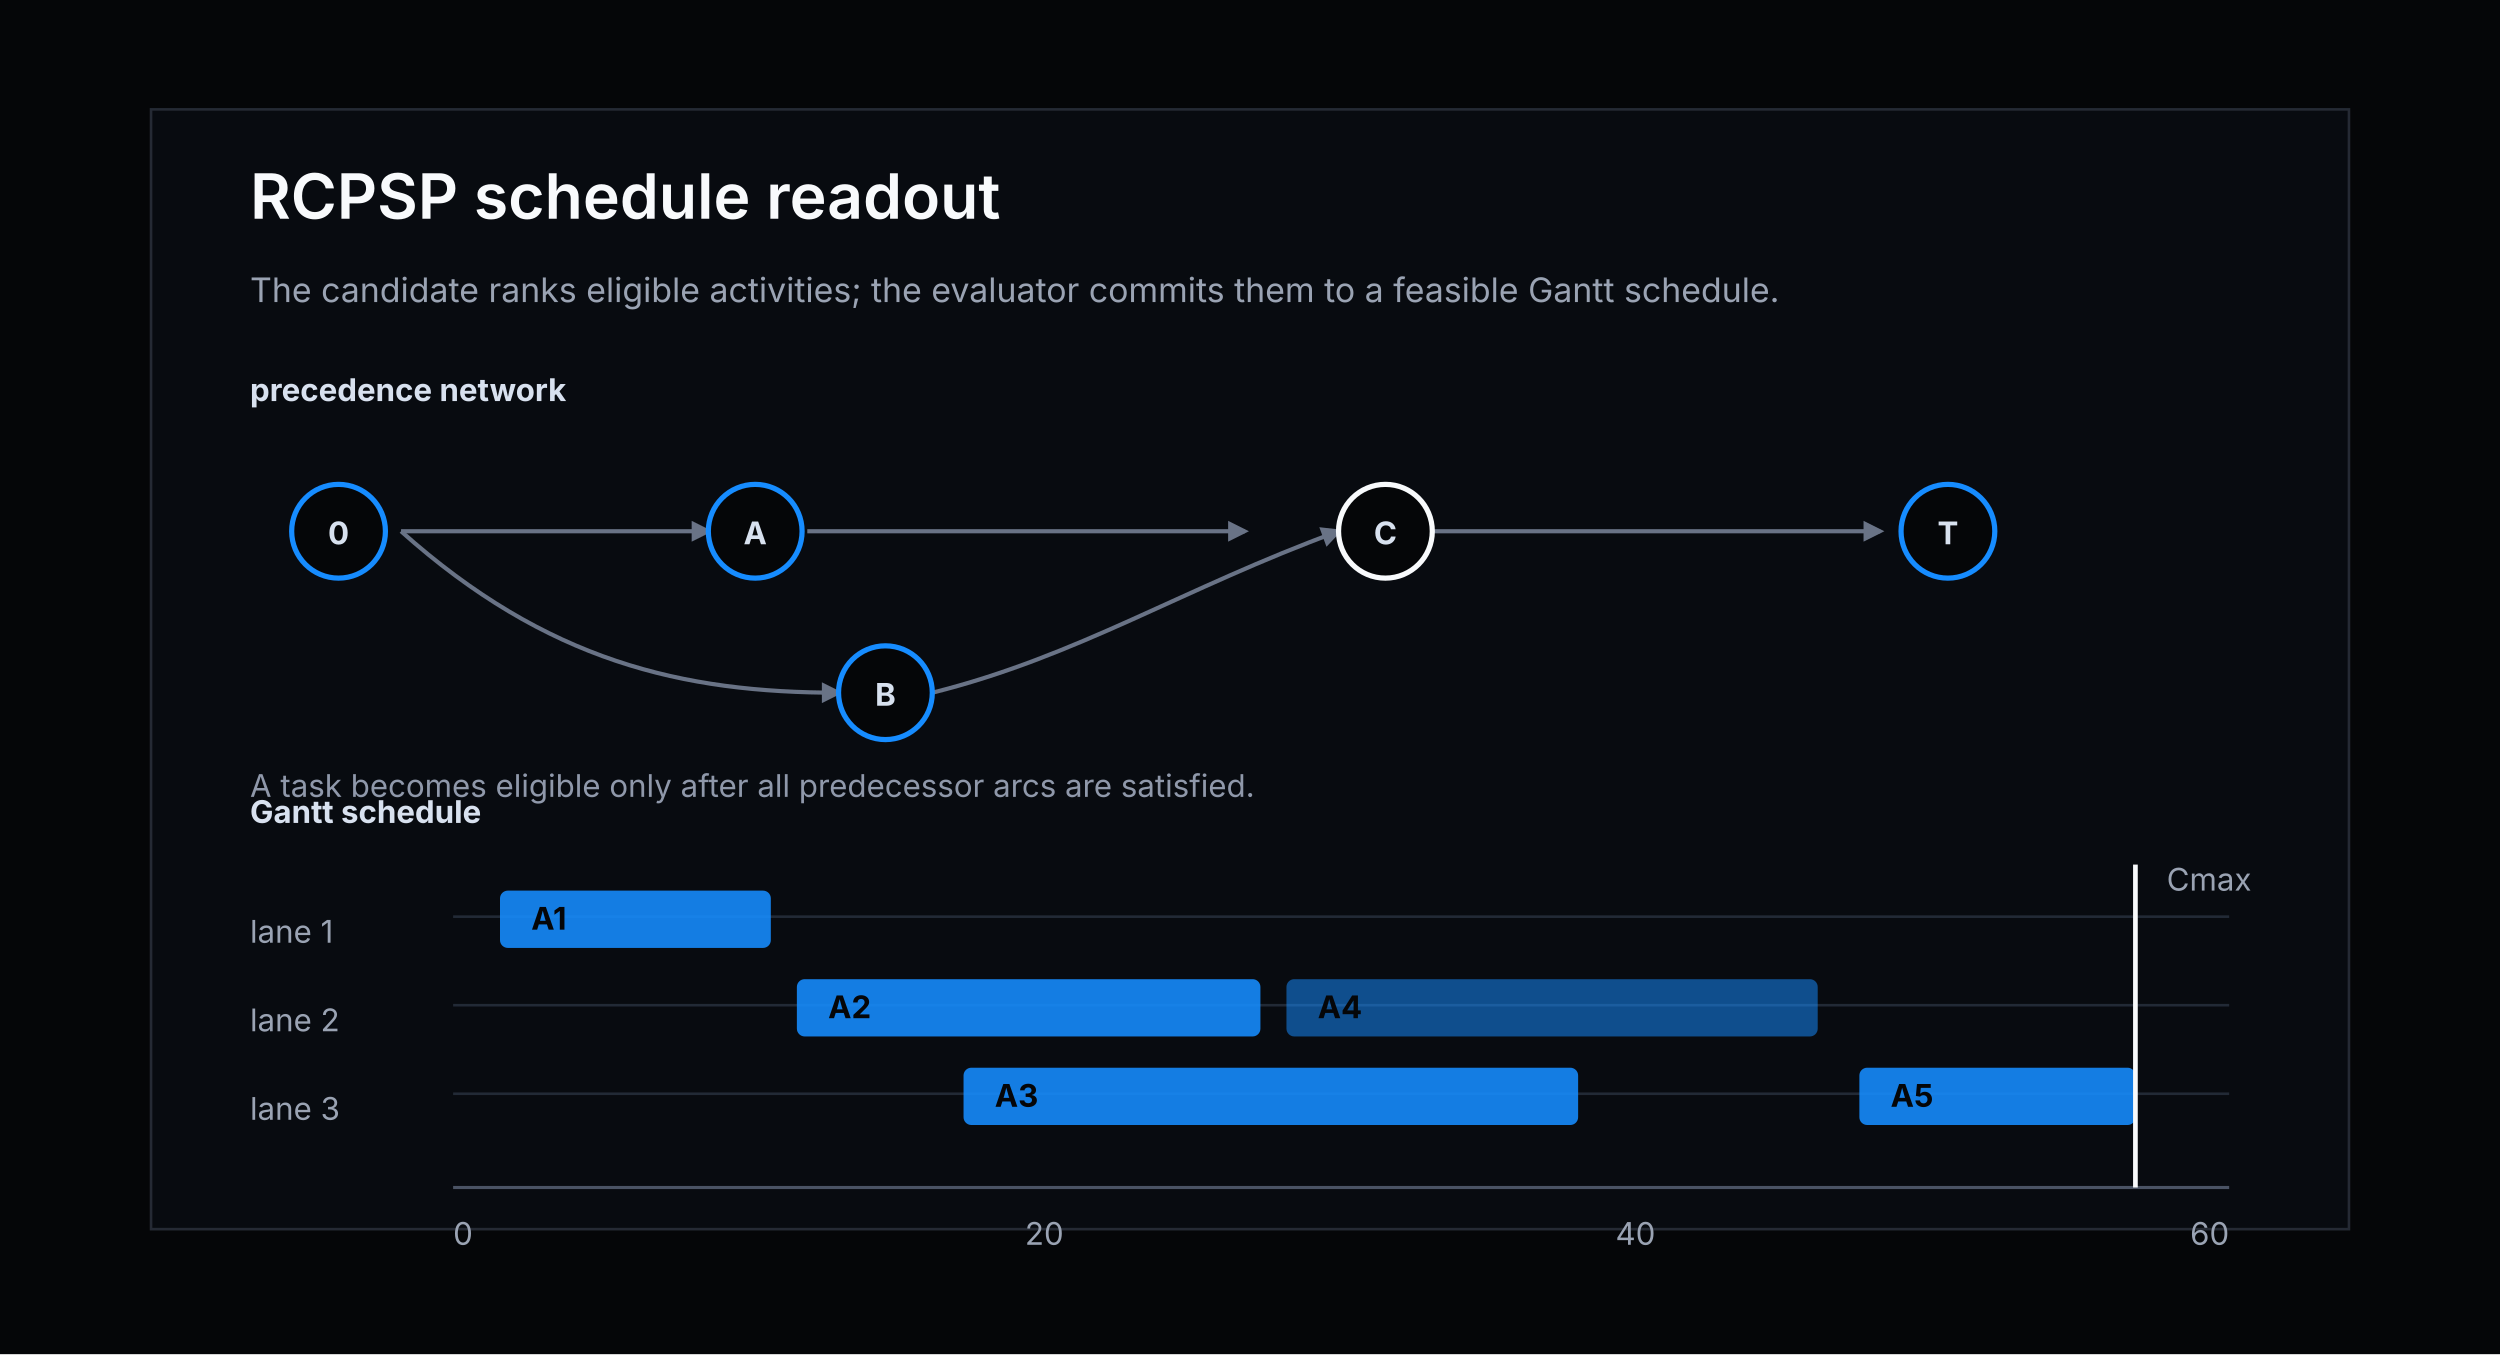
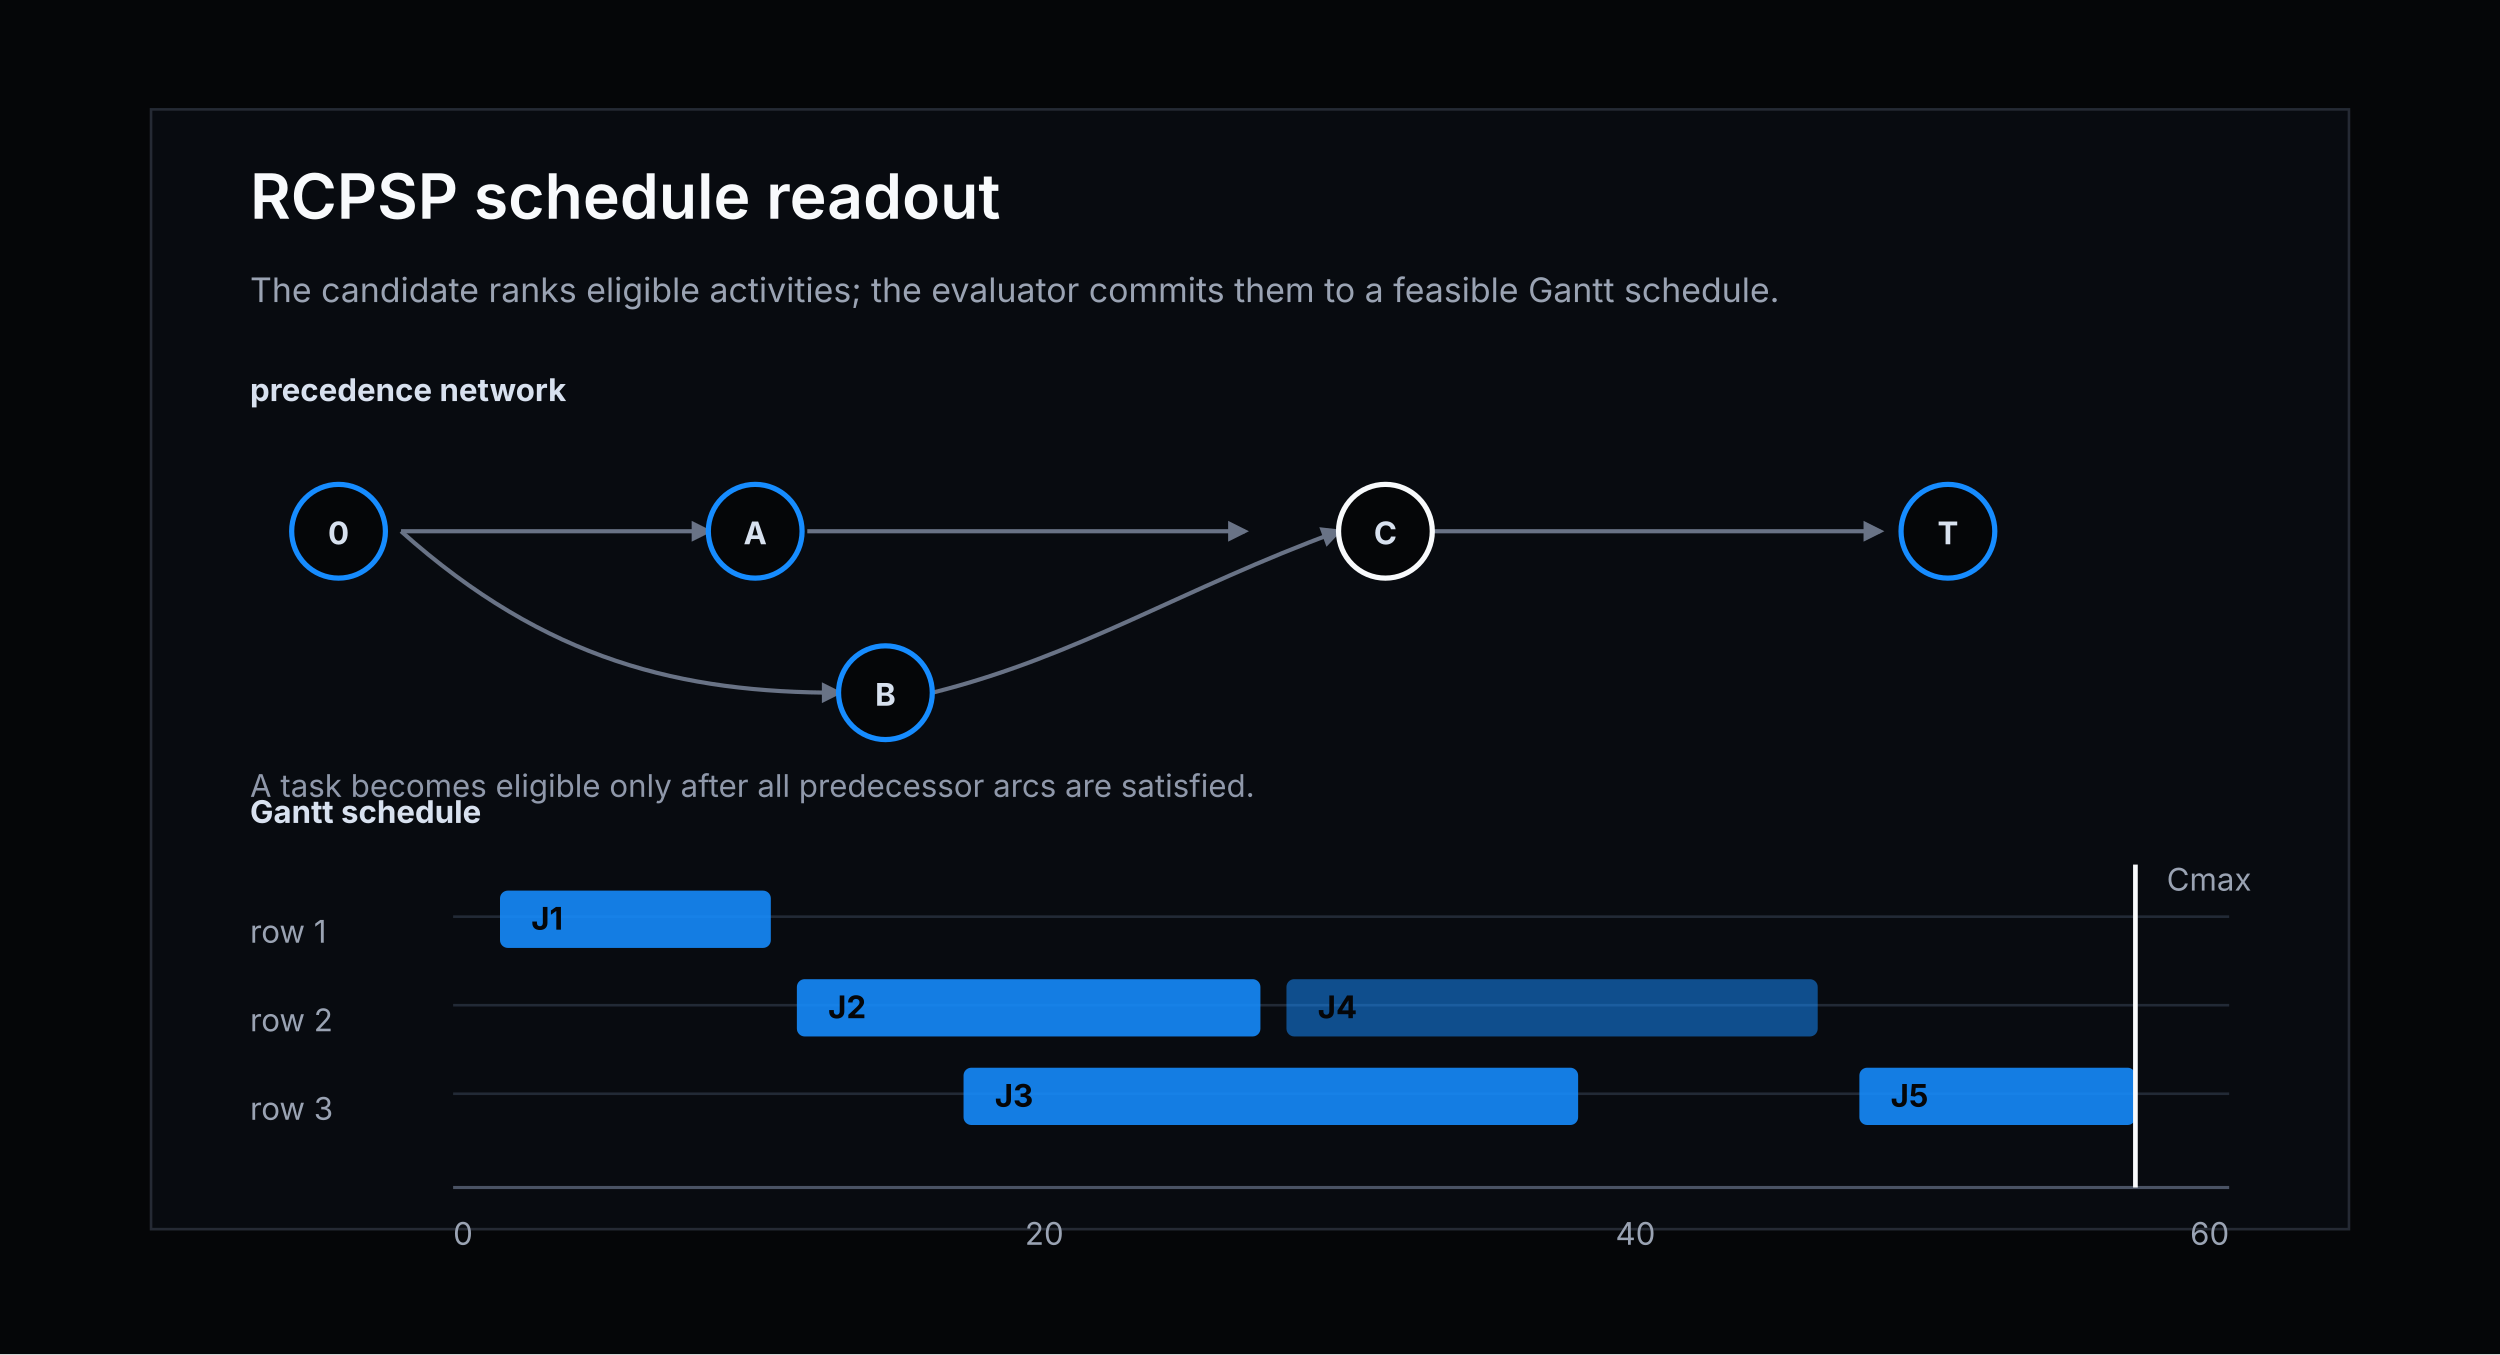
<svg xmlns="http://www.w3.org/2000/svg" viewBox="0 0 960 520" role="img" aria-label="RCPSP schedule readout with precedence network and Gantt schedule">
  <style>
    .bg{fill:#050608}.panel{fill:#080b10;stroke:#252a34;stroke-width:1}.title{font:600 24px Inter,Arial,sans-serif;fill:#f8fafc}.sub{font:13px Inter,Arial,sans-serif;fill:#9aa3b3}.axis{stroke:#4a5364;stroke-width:1.2;fill:none}.grid{stroke:#222a36;stroke-width:1}.bar{fill:#168cff;opacity:.88}.bar2{fill:#168cff;opacity:.52}.barText{font:700 12px Inter,Arial,sans-serif;fill:#050608}.node{fill:#050608;stroke:#168cff;stroke-width:2}.nodeHot{stroke:#f8fafc}.edge{stroke:#697386;stroke-width:1.6;fill:none;marker-end:url(#arrow)}.mk{stroke:#f8fafc;stroke-width:1.8}.label{font:700 12px Inter,Arial,sans-serif;fill:#d8e1ef}.tick{font:12px Inter,Arial,sans-serif;fill:#9aa3b3}.note{font:12px Inter,Arial,sans-serif;fill:#8f98aa}
  </style>
  <defs>
    <marker id="arrow" viewBox="0 0 10 10" refX="8" refY="5" markerWidth="5" markerHeight="5" orient="auto-start-reverse">
      <path d="M0 0L10 5L0 10z" fill="#697386" />
    </marker>
  </defs>
  <rect class="bg" width="960" height="520" />
  <rect class="panel" x="58" y="42" width="844" height="430" />
  <text class="title" x="96" y="84">RCPSP schedule readout</text>
  <text class="sub" x="96" y="116">The candidate ranks eligible activities; the evaluator commits them to a feasible Gantt schedule.</text>
  <g transform="translate(96 154)">
    <text class="label" x="0" y="0">precedence network</text>
    <path class="edge" d="M58 50H176" />
    <path class="edge" d="M58 50C114 100 166 112 226 112" />
    <path class="edge" d="M214 50H382" />
    <path class="edge" d="M262 112C318 98 358 72 418 50" />
    <path class="edge" d="M454 50H626" />
    <circle class="node" cx="34" cy="50" r="18" />
    <text class="label" x="34" y="55" text-anchor="middle">0</text>
    <circle class="node" cx="194" cy="50" r="18" />
    <text class="label" x="194" y="55" text-anchor="middle">A</text>
    <circle class="node" cx="244" cy="112" r="18" />
    <text class="label" x="244" y="117" text-anchor="middle">B</text>
    <circle class="node nodeHot" cx="436" cy="50" r="18" />
    <text class="label" x="436" y="55" text-anchor="middle">C</text>
    <circle class="node" cx="652" cy="50" r="18" />
    <text class="label" x="652" y="55" text-anchor="middle">T</text>
    <text class="note" x="0" y="152">A task becomes eligible only after all predecessor arcs are satisfied.</text>
  </g>
  <g transform="translate(96 340)">
    <text class="label" x="0" y="-24">Gantt schedule</text>
    <path class="axis" d="M78 116H760" />
    <path class="grid" d="M78 12H760M78 46H760M78 80H760" />
-     <text class="tick" x="0" y="22">lane 1</text>
-     <text class="tick" x="0" y="56">lane 2</text>
-     <text class="tick" x="0" y="90">lane 3</text>
+     <text class="tick" x="0" y="22">row 1</text>
+     <text class="tick" x="0" y="56">row 2</text>
+     <text class="tick" x="0" y="90">row 3</text>
    <text class="tick" x="78" y="138">0</text>
    <text class="tick" x="305" y="138" text-anchor="middle">20</text>
    <text class="tick" x="532" y="138" text-anchor="middle">40</text>
    <text class="tick" x="760" y="138" text-anchor="end">60</text>
    <rect class="bar" x="96" y="2" width="104" height="22" rx="3" />
-     <text class="barText" x="108" y="17">A1</text>
+     <text class="barText" x="108" y="17">J1</text>
    <rect class="bar" x="210" y="36" width="178" height="22" rx="3" />
-     <text class="barText" x="222" y="51">A2</text>
+     <text class="barText" x="222" y="51">J2</text>
    <rect class="bar2" x="398" y="36" width="204" height="22" rx="3" />
-     <text class="barText" x="410" y="51">A4</text>
+     <text class="barText" x="410" y="51">J4</text>
    <rect class="bar" x="274" y="70" width="236" height="22" rx="3" />
-     <text class="barText" x="286" y="85">A3</text>
+     <text class="barText" x="286" y="85">J3</text>
    <rect class="bar" x="618" y="70" width="106" height="22" rx="3" />
-     <text class="barText" x="630" y="85">A5</text>
+     <text class="barText" x="630" y="85">J5</text>
    <line class="mk" x1="724" y1="-8" x2="724" y2="116" />
    <text class="tick" x="736" y="2">Cmax</text>
  </g>
</svg>
